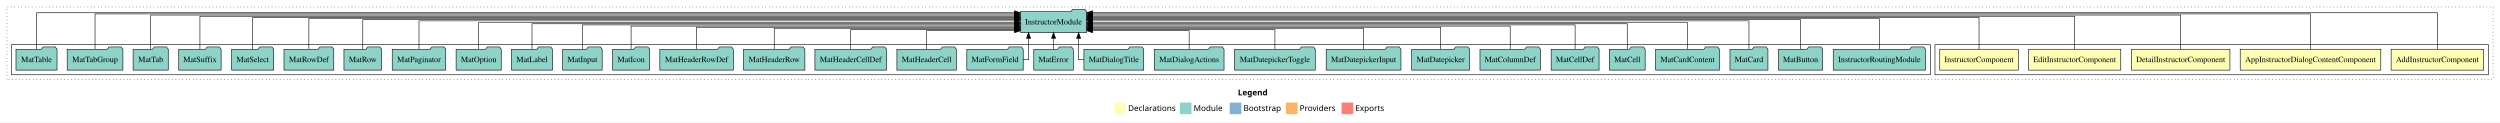
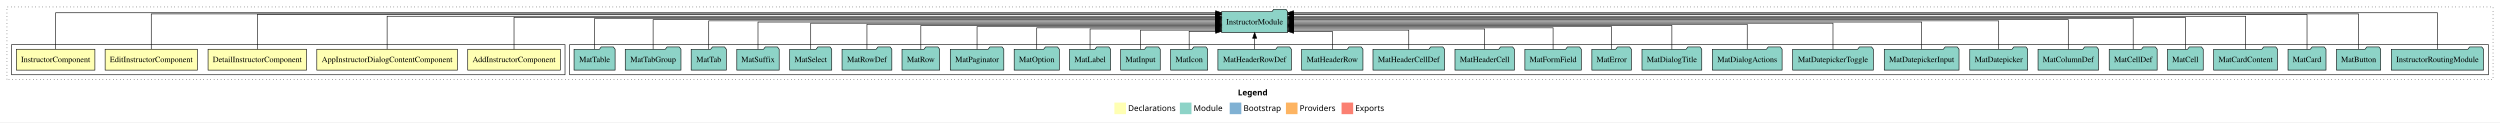
<svg xmlns="http://www.w3.org/2000/svg" width="4314pt" height="211pt" viewBox="0.00 0.00 4314.00 211.00">
  <g id="graph0" class="graph" transform="scale(1 1) rotate(0) translate(4 207)">
    <polygon fill="white" stroke="transparent" points="-4,4 -4,-207 4310,-207 4310,4 -4,4" />
    <text text-anchor="start" x="2132.01" y="-42.4" font-family="Times-12" font-weight="bold" font-size="14.00">Legend</text>
    <polygon fill="#ffffb3" stroke="transparent" points="1919,-10 1919,-30 1939,-30 1939,-10 1919,-10" />
    <text text-anchor="start" x="1942.63" y="-15.4" font-family="Times-12" font-size="14.00">  Declarations</text>
    <polygon fill="#8dd3c7" stroke="transparent" points="2032,-10 2032,-30 2052,-30 2052,-10 2032,-10" />
    <text text-anchor="start" x="2055.73" y="-15.4" font-family="Times-12" font-size="14.00">  Module</text>
    <polygon fill="#80b1d3" stroke="transparent" points="2118,-10 2118,-30 2138,-30 2138,-10 2118,-10" />
    <text text-anchor="start" x="2141.78" y="-15.4" font-family="Times-12" font-size="14.00">  Bootstrap</text>
    <polygon fill="#fdb462" stroke="transparent" points="2215,-10 2215,-30 2235,-30 2235,-10 2215,-10" />
    <text text-anchor="start" x="2238.67" y="-15.4" font-family="Times-12" font-size="14.00">  Providers</text>
    <polygon fill="#fb8072" stroke="transparent" points="2311,-10 2311,-30 2331,-30 2331,-10 2311,-10" />
    <text text-anchor="start" x="2334.73" y="-15.4" font-family="Times-12" font-size="14.00">  Exports</text>
    <g id="clust1" class="cluster">
      <polygon fill="none" stroke="black" stroke-dasharray="1,5" points="8,-70 8,-195 4298,-195 4298,-70 8,-70" />
    </g>
+     <g id="clust8" class="cluster">
+       <polygon fill="none" stroke="black" points="979,-78 979,-130 4290,-130 4290,-78 979,-78" />
+     </g>
    <g id="clust2" class="cluster">
-       <polygon fill="none" stroke="black" points="3335,-78 3335,-130 4290,-130 4290,-78 3335,-78" />
-     </g>
-     <g id="clust8" class="cluster">
-       <polygon fill="none" stroke="black" points="16,-78 16,-130 3327,-130 3327,-78 16,-78" />
+       <polygon fill="none" stroke="black" points="16,-78 16,-130 971,-130 971,-78 16,-78" />
    </g>
    <g id="node1" class="node">
-       <polygon fill="#ffffb3" stroke="black" points="4281.86,-122 4122.14,-122 4122.14,-86 4281.86,-86 4281.86,-122" />
-       <text text-anchor="middle" x="4202" y="-99.8" font-family="Times,serif" font-size="14.00">AddInstructorComponent</text>
+       <polygon fill="#ffffb3" stroke="black" points="962.86,-122 803.14,-122 803.14,-86 962.86,-86 962.86,-122" />
+       <text text-anchor="middle" x="883" y="-99.8" font-family="Times,serif" font-size="14.00">AddInstructorComponent</text>
    </g>
    <g id="node6" class="node">
-       <polygon fill="#8dd3c7" stroke="black" points="1870.97,-187 1867.97,-191 1846.97,-191 1843.97,-187 1757.03,-187 1757.03,-151 1870.97,-151 1870.97,-187" />
-       <text text-anchor="middle" x="1814" y="-164.8" font-family="Times,serif" font-size="14.00">InstructorModule</text>
+       <polygon fill="#8dd3c7" stroke="black" points="2217.97,-187 2214.97,-191 2193.97,-191 2190.97,-187 2104.03,-187 2104.03,-151 2217.97,-151 2217.97,-187" />
+       <text text-anchor="middle" x="2161" y="-164.8" font-family="Times,serif" font-size="14.00">InstructorModule</text>
    </g>
    <g id="edge1" class="edge">
-       <path fill="none" stroke="black" d="M4202,-122.38C4202,-146.28 4202,-185 4202,-185 4202,-185 1881.26,-185 1881.26,-185" />
-       <polygon fill="black" stroke="black" points="1881.26,-181.5 1871.26,-185 1881.26,-188.5 1881.26,-181.5" />
+       <path fill="none" stroke="black" d="M883,-122.04C883,-143.66 883,-177 883,-177 883,-177 2094.02,-177 2094.02,-177" />
+       <polygon fill="black" stroke="black" points="2094.02,-180.5 2104.02,-177 2094.02,-173.5 2094.02,-180.5" />
    </g>
    <g id="node2" class="node">
-       <polygon fill="#ffffb3" stroke="black" points="4104.3,-122 3861.7,-122 3861.7,-86 4104.3,-86 4104.3,-122" />
-       <text text-anchor="middle" x="3983" y="-99.8" font-family="Times,serif" font-size="14.00">AppInstructorDialogContentComponent</text>
+       <polygon fill="#ffffb3" stroke="black" points="785.3,-122 542.7,-122 542.7,-86 785.3,-86 785.3,-122" />
+       <text text-anchor="middle" x="664" y="-99.8" font-family="Times,serif" font-size="14.00">AppInstructorDialogContentComponent</text>
    </g>
    <g id="edge2" class="edge">
-       <path fill="none" stroke="black" d="M3983,-122.32C3983,-145.66 3983,-183 3983,-183 3983,-183 1881.18,-183 1881.18,-183" />
-       <polygon fill="black" stroke="black" points="1881.18,-179.5 1871.18,-183 1881.18,-186.5 1881.18,-179.5" />
+       <path fill="none" stroke="black" d="M664,-122.16C664,-144.35 664,-179 664,-179 664,-179 2093.69,-179 2093.69,-179" />
+       <polygon fill="black" stroke="black" points="2093.69,-182.5 2103.69,-179 2093.69,-175.5 2093.69,-182.5" />
    </g>
    <g id="node3" class="node">
-       <polygon fill="#ffffb3" stroke="black" points="3843.96,-122 3674.04,-122 3674.04,-86 3843.96,-86 3843.96,-122" />
-       <text text-anchor="middle" x="3759" y="-99.8" font-family="Times,serif" font-size="14.00">DetailInstructorComponent</text>
+       <polygon fill="#ffffb3" stroke="black" points="524.96,-122 355.04,-122 355.04,-86 524.96,-86 524.96,-122" />
+       <text text-anchor="middle" x="440" y="-99.8" font-family="Times,serif" font-size="14.00">DetailInstructorComponent</text>
    </g>
    <g id="edge3" class="edge">
-       <path fill="none" stroke="black" d="M3759,-122.25C3759,-145.02 3759,-181 3759,-181 3759,-181 1881.16,-181 1881.16,-181" />
-       <polygon fill="black" stroke="black" points="1881.16,-177.5 1871.16,-181 1881.16,-184.5 1881.16,-177.5" />
+       <path fill="none" stroke="black" d="M440,-122.09C440,-145.13 440,-182 440,-182 440,-182 2093.74,-182 2093.74,-182" />
+       <polygon fill="black" stroke="black" points="2093.74,-185.5 2103.74,-182 2093.74,-178.5 2093.74,-185.5" />
    </g>
    <g id="node4" class="node">
-       <polygon fill="#ffffb3" stroke="black" points="3655.59,-122 3496.41,-122 3496.41,-86 3655.59,-86 3655.59,-122" />
-       <text text-anchor="middle" x="3576" y="-99.8" font-family="Times,serif" font-size="14.00">EditInstructorComponent</text>
+       <polygon fill="#ffffb3" stroke="black" points="336.59,-122 177.41,-122 177.41,-86 336.59,-86 336.59,-122" />
+       <text text-anchor="middle" x="257" y="-99.8" font-family="Times,serif" font-size="14.00">EditInstructorComponent</text>
    </g>
    <g id="edge4" class="edge">
-       <path fill="none" stroke="black" d="M3576,-122.16C3576,-144.35 3576,-179 3576,-179 3576,-179 1881.13,-179 1881.13,-179" />
-       <polygon fill="black" stroke="black" points="1881.13,-175.5 1871.13,-179 1881.13,-182.5 1881.13,-175.5" />
+       <path fill="none" stroke="black" d="M257,-122.32C257,-145.66 257,-183 257,-183 257,-183 2094.02,-183 2094.02,-183" />
+       <polygon fill="black" stroke="black" points="2094.02,-186.5 2104.02,-183 2094.02,-179.5 2094.02,-186.5" />
    </g>
    <g id="node5" class="node">
-       <polygon fill="#ffffb3" stroke="black" points="3478.75,-122 3343.25,-122 3343.25,-86 3478.75,-86 3478.75,-122" />
-       <text text-anchor="middle" x="3411" y="-99.8" font-family="Times,serif" font-size="14.00">InstructorComponent</text>
+       <polygon fill="#ffffb3" stroke="black" points="159.75,-122 24.25,-122 24.25,-86 159.75,-86 159.75,-122" />
+       <text text-anchor="middle" x="92" y="-99.8" font-family="Times,serif" font-size="14.00">InstructorComponent</text>
    </g>
    <g id="edge5" class="edge">
-       <path fill="none" stroke="black" d="M3411,-122.04C3411,-143.66 3411,-177 3411,-177 3411,-177 1881.31,-177 1881.31,-177" />
-       <polygon fill="black" stroke="black" points="1881.31,-173.5 1871.31,-177 1881.31,-180.5 1881.31,-173.5" />
+       <path fill="none" stroke="black" d="M92,-122.38C92,-146.28 92,-185 92,-185 92,-185 2093.78,-185 2093.78,-185" />
+       <polygon fill="black" stroke="black" points="2093.78,-188.5 2103.78,-185 2093.78,-181.5 2093.78,-188.5" />
    </g>
    <g id="node7" class="node">
-       <polygon fill="#8dd3c7" stroke="black" points="3318.59,-122 3315.59,-126 3294.59,-126 3291.59,-122 3159.41,-122 3159.41,-86 3318.59,-86 3318.59,-122" />
-       <text text-anchor="middle" x="3239" y="-99.8" font-family="Times,serif" font-size="14.00">InstructorRoutingModule</text>
+       <polygon fill="#8dd3c7" stroke="black" points="4281.59,-122 4278.59,-126 4257.59,-126 4254.59,-122 4122.41,-122 4122.41,-86 4281.59,-86 4281.59,-122" />
+       <text text-anchor="middle" x="4202" y="-99.8" font-family="Times,serif" font-size="14.00">InstructorRoutingModule</text>
    </g>
    <g id="edge6" class="edge">
-       <path fill="none" stroke="black" d="M3239,-122.28C3239,-143.32 3239,-175 3239,-175 3239,-175 1881.18,-175 1881.18,-175" />
-       <polygon fill="black" stroke="black" points="1881.18,-171.5 1871.18,-175 1881.18,-178.5 1881.18,-171.5" />
+       <path fill="none" stroke="black" d="M4202,-122.38C4202,-146.28 4202,-185 4202,-185 4202,-185 2227.99,-185 2227.99,-185" />
+       <polygon fill="black" stroke="black" points="2227.99,-181.5 2217.99,-185 2227.99,-188.5 2227.99,-181.5" />
    </g>
    <g id="node8" class="node">
-       <polygon fill="#8dd3c7" stroke="black" points="3141.17,-122 3138.17,-126 3117.17,-126 3114.17,-122 3064.83,-122 3064.83,-86 3141.17,-86 3141.17,-122" />
-       <text text-anchor="middle" x="3103" y="-99.8" font-family="Times,serif" font-size="14.00">MatButton</text>
+       <polygon fill="#8dd3c7" stroke="black" points="4104.17,-122 4101.17,-126 4080.17,-126 4077.17,-122 4027.83,-122 4027.83,-86 4104.17,-86 4104.17,-122" />
+       <text text-anchor="middle" x="4066" y="-99.8" font-family="Times,serif" font-size="14.00">MatButton</text>
    </g>
    <g id="edge7" class="edge">
-       <path fill="none" stroke="black" d="M3103,-122.13C3103,-142.57 3103,-173 3103,-173 3103,-173 1881.05,-173 1881.05,-173" />
-       <polygon fill="black" stroke="black" points="1881.05,-169.5 1871.05,-173 1881.05,-176.5 1881.05,-169.5" />
+       <path fill="none" stroke="black" d="M4066,-122.32C4066,-145.66 4066,-183 4066,-183 4066,-183 2228.01,-183 2228.01,-183" />
+       <polygon fill="black" stroke="black" points="2228.01,-179.5 2218.01,-183 2228.01,-186.5 2228.01,-179.5" />
    </g>
    <g id="node9" class="node">
-       <polygon fill="#8dd3c7" stroke="black" points="3046.76,-122 3043.76,-126 3022.76,-126 3019.76,-122 2981.24,-122 2981.24,-86 3046.76,-86 3046.76,-122" />
-       <text text-anchor="middle" x="3014" y="-99.8" font-family="Times,serif" font-size="14.00">MatCard</text>
+       <polygon fill="#8dd3c7" stroke="black" points="4009.76,-122 4006.76,-126 3985.76,-126 3982.76,-122 3944.24,-122 3944.24,-86 4009.76,-86 4009.76,-122" />
+       <text text-anchor="middle" x="3977" y="-99.8" font-family="Times,serif" font-size="14.00">MatCard</text>
    </g>
    <g id="edge8" class="edge">
-       <path fill="none" stroke="black" d="M3014,-122.31C3014,-142.15 3014,-171 3014,-171 3014,-171 1881.07,-171 1881.07,-171" />
-       <polygon fill="black" stroke="black" points="1881.07,-167.5 1871.07,-171 1881.07,-174.5 1881.07,-167.5" />
+       <path fill="none" stroke="black" d="M3977,-122.09C3977,-145.13 3977,-182 3977,-182 3977,-182 2228.1,-182 2228.1,-182" />
+       <polygon fill="black" stroke="black" points="2228.1,-178.5 2218.1,-182 2228.1,-185.5 2228.1,-178.5" />
    </g>
    <g id="node10" class="node">
-       <polygon fill="#8dd3c7" stroke="black" points="2963.09,-122 2960.09,-126 2939.09,-126 2936.09,-122 2852.91,-122 2852.91,-86 2963.09,-86 2963.09,-122" />
-       <text text-anchor="middle" x="2908" y="-99.8" font-family="Times,serif" font-size="14.00">MatCardContent</text>
+       <polygon fill="#8dd3c7" stroke="black" points="3926.09,-122 3923.09,-126 3902.09,-126 3899.09,-122 3815.91,-122 3815.91,-86 3926.09,-86 3926.09,-122" />
+       <text text-anchor="middle" x="3871" y="-99.8" font-family="Times,serif" font-size="14.00">MatCardContent</text>
    </g>
    <g id="edge9" class="edge">
-       <path fill="none" stroke="black" d="M2908,-122.17C2908,-141.09 2908,-168 2908,-168 2908,-168 1881.28,-168 1881.28,-168" />
-       <polygon fill="black" stroke="black" points="1881.28,-164.5 1871.28,-168 1881.28,-171.5 1881.28,-164.5" />
+       <path fill="none" stroke="black" d="M3871,-122.16C3871,-144.35 3871,-179 3871,-179 3871,-179 2228.38,-179 2228.38,-179" />
+       <polygon fill="black" stroke="black" points="2228.38,-175.5 2218.38,-179 2228.38,-182.5 2228.38,-175.5" />
    </g>
    <g id="node11" class="node">
-       <polygon fill="#8dd3c7" stroke="black" points="2834.88,-122 2831.88,-126 2810.88,-126 2807.88,-122 2773.12,-122 2773.12,-86 2834.88,-86 2834.88,-122" />
-       <text text-anchor="middle" x="2804" y="-99.8" font-family="Times,serif" font-size="14.00">MatCell</text>
+       <polygon fill="#8dd3c7" stroke="black" points="3797.88,-122 3794.88,-126 3773.88,-126 3770.88,-122 3736.12,-122 3736.12,-86 3797.88,-86 3797.88,-122" />
+       <text text-anchor="middle" x="3767" y="-99.8" font-family="Times,serif" font-size="14.00">MatCell</text>
    </g>
    <g id="edge10" class="edge">
-       <path fill="none" stroke="black" d="M2804,-122.27C2804,-140.56 2804,-166 2804,-166 2804,-166 1881.14,-166 1881.14,-166" />
-       <polygon fill="black" stroke="black" points="1881.14,-162.5 1871.14,-166 1881.14,-169.5 1881.14,-162.5" />
+       <path fill="none" stroke="black" d="M3767,-122.04C3767,-143.66 3767,-177 3767,-177 3767,-177 2228.16,-177 2228.16,-177" />
+       <polygon fill="black" stroke="black" points="2228.16,-173.5 2218.16,-177 2228.16,-180.5 2228.16,-173.5" />
    </g>
    <g id="node12" class="node">
-       <polygon fill="#8dd3c7" stroke="black" points="2755.36,-122 2752.36,-126 2731.36,-126 2728.36,-122 2672.64,-122 2672.64,-86 2755.36,-86 2755.36,-122" />
-       <text text-anchor="middle" x="2714" y="-99.8" font-family="Times,serif" font-size="14.00">MatCellDef</text>
+       <polygon fill="#8dd3c7" stroke="black" points="3718.36,-122 3715.36,-126 3694.36,-126 3691.36,-122 3635.64,-122 3635.64,-86 3718.36,-86 3718.36,-122" />
+       <text text-anchor="middle" x="3677" y="-99.8" font-family="Times,serif" font-size="14.00">MatCellDef</text>
    </g>
    <g id="edge11" class="edge">
-       <path fill="none" stroke="black" d="M2714,-122C2714,-139.68 2714,-164 2714,-164 2714,-164 1880.98,-164 1880.98,-164" />
-       <polygon fill="black" stroke="black" points="1880.98,-160.5 1870.98,-164 1880.98,-167.5 1880.98,-160.5" />
+       <path fill="none" stroke="black" d="M3677,-122.28C3677,-143.32 3677,-175 3677,-175 3677,-175 2228.12,-175 2228.12,-175" />
+       <polygon fill="black" stroke="black" points="2228.12,-171.5 2218.12,-175 2228.12,-178.5 2228.12,-171.5" />
    </g>
    <g id="node13" class="node">
-       <polygon fill="#8dd3c7" stroke="black" points="2654.15,-122 2651.15,-126 2630.15,-126 2627.15,-122 2549.85,-122 2549.85,-86 2654.15,-86 2654.15,-122" />
-       <text text-anchor="middle" x="2602" y="-99.8" font-family="Times,serif" font-size="14.00">MatColumnDef</text>
+       <polygon fill="#8dd3c7" stroke="black" points="3617.15,-122 3614.15,-126 3593.15,-126 3590.15,-122 3512.85,-122 3512.85,-86 3617.15,-86 3617.15,-122" />
+       <text text-anchor="middle" x="3565" y="-99.8" font-family="Times,serif" font-size="14.00">MatColumnDef</text>
    </g>
    <g id="edge12" class="edge">
-       <path fill="none" stroke="black" d="M2602,-122.03C2602,-139.06 2602,-162 2602,-162 2602,-162 1880.99,-162 1880.99,-162" />
-       <polygon fill="black" stroke="black" points="1880.99,-158.5 1870.99,-162 1880.99,-165.5 1880.99,-158.5" />
+       <path fill="none" stroke="black" d="M3565,-122.13C3565,-142.57 3565,-173 3565,-173 3565,-173 2228.22,-173 2228.22,-173" />
+       <polygon fill="black" stroke="black" points="2228.22,-169.5 2218.22,-173 2228.22,-176.5 2228.22,-169.5" />
    </g>
    <g id="node14" class="node">
-       <polygon fill="#8dd3c7" stroke="black" points="2531.96,-122 2528.96,-126 2507.96,-126 2504.96,-122 2432.04,-122 2432.04,-86 2531.96,-86 2531.96,-122" />
-       <text text-anchor="middle" x="2482" y="-99.8" font-family="Times,serif" font-size="14.00">MatDatepicker</text>
+       <polygon fill="#8dd3c7" stroke="black" points="3494.96,-122 3491.96,-126 3470.96,-126 3467.96,-122 3395.04,-122 3395.04,-86 3494.96,-86 3494.96,-122" />
+       <text text-anchor="middle" x="3445" y="-99.8" font-family="Times,serif" font-size="14.00">MatDatepicker</text>
    </g>
    <g id="edge13" class="edge">
-       <path fill="none" stroke="black" d="M2482,-122.03C2482,-138.4 2482,-160 2482,-160 2482,-160 1881.24,-160 1881.24,-160" />
-       <polygon fill="black" stroke="black" points="1881.24,-156.5 1871.24,-160 1881.24,-163.5 1881.24,-156.5" />
+       <path fill="none" stroke="black" d="M3445,-122.31C3445,-142.15 3445,-171 3445,-171 3445,-171 2228.25,-171 2228.25,-171" />
+       <polygon fill="black" stroke="black" points="2228.25,-167.5 2218.25,-171 2228.25,-174.5 2228.25,-167.5" />
    </g>
    <g id="node15" class="node">
-       <polygon fill="#8dd3c7" stroke="black" points="2413.51,-122 2410.51,-126 2389.51,-126 2386.51,-122 2284.49,-122 2284.49,-86 2413.51,-86 2413.51,-122" />
-       <text text-anchor="middle" x="2349" y="-99.8" font-family="Times,serif" font-size="14.00">MatDatepickerInput</text>
+       <polygon fill="#8dd3c7" stroke="black" points="3376.51,-122 3373.51,-126 3352.51,-126 3349.51,-122 3247.49,-122 3247.49,-86 3376.51,-86 3376.51,-122" />
+       <text text-anchor="middle" x="3312" y="-99.8" font-family="Times,serif" font-size="14.00">MatDatepickerInput</text>
    </g>
    <g id="edge14" class="edge">
-       <path fill="none" stroke="black" d="M2349,-122.28C2349,-137.95 2349,-158 2349,-158 2349,-158 1881,-158 1881,-158" />
-       <polygon fill="black" stroke="black" points="1881,-154.5 1871,-158 1881,-161.5 1881,-154.5" />
+       <path fill="none" stroke="black" d="M3312,-122.11C3312,-141.34 3312,-169 3312,-169 3312,-169 2228.08,-169 2228.08,-169" />
+       <polygon fill="black" stroke="black" points="2228.08,-165.5 2218.08,-169 2228.08,-172.5 2228.08,-165.5" />
    </g>
    <g id="node16" class="node">
-       <polygon fill="#8dd3c7" stroke="black" points="2265.61,-122 2262.61,-126 2241.61,-126 2238.61,-122 2126.39,-122 2126.39,-86 2265.61,-86 2265.61,-122" />
-       <text text-anchor="middle" x="2196" y="-99.8" font-family="Times,serif" font-size="14.00">MatDatepickerToggle</text>
+       <polygon fill="#8dd3c7" stroke="black" points="3228.61,-122 3225.61,-126 3204.61,-126 3201.61,-122 3089.39,-122 3089.39,-86 3228.61,-86 3228.61,-122" />
+       <text text-anchor="middle" x="3159" y="-99.8" font-family="Times,serif" font-size="14.00">MatDatepickerToggle</text>
    </g>
    <g id="edge15" class="edge">
-       <path fill="none" stroke="black" d="M2196,-122.19C2196,-137.18 2196,-156 2196,-156 2196,-156 1881.19,-156 1881.19,-156" />
-       <polygon fill="black" stroke="black" points="1881.19,-152.5 1871.19,-156 1881.19,-159.5 1881.19,-152.5" />
+       <path fill="none" stroke="black" d="M3159,-122.22C3159,-140.83 3159,-167 3159,-167 3159,-167 2228.24,-167 2228.24,-167" />
+       <polygon fill="black" stroke="black" points="2228.24,-163.5 2218.24,-167 2228.24,-170.5 2228.24,-163.5" />
    </g>
    <g id="node17" class="node">
-       <polygon fill="#8dd3c7" stroke="black" points="2108.2,-122 2105.2,-126 2084.2,-126 2081.2,-122 1987.8,-122 1987.8,-86 2108.2,-86 2108.2,-122" />
-       <text text-anchor="middle" x="2048" y="-99.8" font-family="Times,serif" font-size="14.00">MatDialogActions</text>
+       <polygon fill="#8dd3c7" stroke="black" points="3071.2,-122 3068.2,-126 3047.2,-126 3044.2,-122 2950.8,-122 2950.8,-86 3071.2,-86 3071.2,-122" />
+       <text text-anchor="middle" x="3011" y="-99.8" font-family="Times,serif" font-size="14.00">MatDialogActions</text>
    </g>
    <g id="edge16" class="edge">
-       <path fill="none" stroke="black" d="M2048,-122.05C2048,-136.37 2048,-154 2048,-154 2048,-154 1881.24,-154 1881.24,-154" />
-       <polygon fill="black" stroke="black" points="1881.24,-150.5 1871.24,-154 1881.24,-157.5 1881.24,-150.5" />
+       <path fill="none" stroke="black" d="M3011,-122.3C3011,-140.27 3011,-165 3011,-165 3011,-165 2228.09,-165 2228.09,-165" />
+       <polygon fill="black" stroke="black" points="2228.09,-161.5 2218.09,-165 2228.09,-168.5 2228.09,-161.5" />
    </g>
    <g id="node18" class="node">
-       <polygon fill="#8dd3c7" stroke="black" points="1969.59,-122 1966.59,-126 1945.59,-126 1942.59,-122 1866.41,-122 1866.41,-86 1969.59,-86 1969.59,-122" />
-       <text text-anchor="middle" x="1918" y="-99.8" font-family="Times,serif" font-size="14.00">MatDialogTitle</text>
+       <polygon fill="#8dd3c7" stroke="black" points="2932.59,-122 2929.59,-126 2908.59,-126 2905.59,-122 2829.41,-122 2829.41,-86 2932.59,-86 2932.59,-122" />
+       <text text-anchor="middle" x="2881" y="-99.8" font-family="Times,serif" font-size="14.00">MatDialogTitle</text>
    </g>
    <g id="edge17" class="edge">
-       <path fill="none" stroke="black" d="M1866.21,-104C1860.81,-104 1857.25,-104 1857.25,-104 1857.25,-104 1857.25,-140.89 1857.25,-140.89" />
-       <polygon fill="black" stroke="black" points="1853.75,-140.89 1857.25,-150.89 1860.75,-140.89 1853.75,-140.89" />
+       <path fill="none" stroke="black" d="M2881,-122.02C2881,-139.37 2881,-163 2881,-163 2881,-163 2228.1,-163 2228.1,-163" />
+       <polygon fill="black" stroke="black" points="2228.1,-159.5 2218.1,-163 2228.1,-166.5 2228.1,-159.5" />
    </g>
    <g id="node19" class="node">
-       <polygon fill="#8dd3c7" stroke="black" points="1848.08,-122 1845.08,-126 1824.08,-126 1821.08,-122 1779.92,-122 1779.92,-86 1848.08,-86 1848.08,-122" />
-       <text text-anchor="middle" x="1814" y="-99.8" font-family="Times,serif" font-size="14.00">MatError</text>
+       <polygon fill="#8dd3c7" stroke="black" points="2811.08,-122 2808.08,-126 2787.08,-126 2784.08,-122 2742.92,-122 2742.92,-86 2811.08,-86 2811.08,-122" />
+       <text text-anchor="middle" x="2777" y="-99.8" font-family="Times,serif" font-size="14.00">MatError</text>
    </g>
    <g id="edge18" class="edge">
-       <path fill="none" stroke="black" d="M1814,-122.11C1814,-122.11 1814,-140.99 1814,-140.99" />
-       <polygon fill="black" stroke="black" points="1810.5,-140.99 1814,-150.99 1817.5,-140.99 1810.5,-140.99" />
+       <path fill="none" stroke="black" d="M2777,-122.04C2777,-138.73 2777,-161 2777,-161 2777,-161 2228.12,-161 2228.12,-161" />
+       <polygon fill="black" stroke="black" points="2228.12,-157.5 2218.12,-161 2228.12,-164.5 2228.12,-157.5" />
    </g>
    <g id="node20" class="node">
-       <polygon fill="#8dd3c7" stroke="black" points="1761.66,-122 1758.66,-126 1737.66,-126 1734.66,-122 1664.34,-122 1664.34,-86 1761.66,-86 1761.66,-122" />
-       <text text-anchor="middle" x="1713" y="-99.8" font-family="Times,serif" font-size="14.00">MatFormField</text>
+       <polygon fill="#8dd3c7" stroke="black" points="2724.66,-122 2721.66,-126 2700.66,-126 2697.66,-122 2627.34,-122 2627.34,-86 2724.66,-86 2724.66,-122" />
+       <text text-anchor="middle" x="2676" y="-99.8" font-family="Times,serif" font-size="14.00">MatFormField</text>
    </g>
    <g id="edge19" class="edge">
-       <path fill="none" stroke="black" d="M1761.85,-104C1767.28,-104 1770.89,-104 1770.89,-104 1770.89,-104 1770.89,-140.89 1770.89,-140.89" />
-       <polygon fill="black" stroke="black" points="1767.39,-140.89 1770.89,-150.89 1774.39,-140.89 1767.39,-140.89" />
+       <path fill="none" stroke="black" d="M2676,-122.01C2676,-138.05 2676,-159 2676,-159 2676,-159 2228.08,-159 2228.08,-159" />
+       <polygon fill="black" stroke="black" points="2228.08,-155.5 2218.08,-159 2228.08,-162.5 2228.08,-155.5" />
    </g>
    <g id="node21" class="node">
-       <polygon fill="#8dd3c7" stroke="black" points="1646.29,-122 1643.29,-126 1622.29,-126 1619.29,-122 1543.71,-122 1543.71,-86 1646.29,-86 1646.29,-122" />
-       <text text-anchor="middle" x="1595" y="-99.8" font-family="Times,serif" font-size="14.00">MatHeaderCell</text>
+       <polygon fill="#8dd3c7" stroke="black" points="2609.29,-122 2606.29,-126 2585.29,-126 2582.29,-122 2506.71,-122 2506.71,-86 2609.29,-86 2609.29,-122" />
+       <text text-anchor="middle" x="2558" y="-99.8" font-family="Times,serif" font-size="14.00">MatHeaderCell</text>
    </g>
    <g id="edge20" class="edge">
-       <path fill="none" stroke="black" d="M1595,-122.05C1595,-136.37 1595,-154 1595,-154 1595,-154 1746.75,-154 1746.75,-154" />
-       <polygon fill="black" stroke="black" points="1746.75,-157.5 1756.75,-154 1746.75,-150.5 1746.75,-157.5" />
+       <path fill="none" stroke="black" d="M2558,-122.24C2558,-137.57 2558,-157 2558,-157 2558,-157 2228.3,-157 2228.3,-157" />
+       <polygon fill="black" stroke="black" points="2228.3,-153.5 2218.3,-157 2228.3,-160.5 2228.3,-153.5" />
    </g>
    <g id="node22" class="node">
-       <polygon fill="#8dd3c7" stroke="black" points="1525.78,-122 1522.78,-126 1501.78,-126 1498.78,-122 1402.22,-122 1402.22,-86 1525.78,-86 1525.78,-122" />
-       <text text-anchor="middle" x="1464" y="-99.8" font-family="Times,serif" font-size="14.00">MatHeaderCellDef</text>
+       <polygon fill="#8dd3c7" stroke="black" points="2488.78,-122 2485.78,-126 2464.78,-126 2461.78,-122 2365.22,-122 2365.22,-86 2488.78,-86 2488.78,-122" />
+       <text text-anchor="middle" x="2427" y="-99.8" font-family="Times,serif" font-size="14.00">MatHeaderCellDef</text>
    </g>
    <g id="edge21" class="edge">
-       <path fill="none" stroke="black" d="M1464,-122.19C1464,-137.18 1464,-156 1464,-156 1464,-156 1746.99,-156 1746.99,-156" />
-       <polygon fill="black" stroke="black" points="1746.99,-159.5 1756.99,-156 1746.99,-152.5 1746.99,-159.5" />
+       <path fill="none" stroke="black" d="M2427,-122.12C2427,-136.78 2427,-155 2427,-155 2427,-155 2228.06,-155 2228.06,-155" />
+       <polygon fill="black" stroke="black" points="2228.06,-151.5 2218.06,-155 2228.06,-158.5 2228.06,-151.5" />
    </g>
    <g id="node23" class="node">
-       <polygon fill="#8dd3c7" stroke="black" points="1384.9,-122 1381.9,-126 1360.9,-126 1357.9,-122 1279.1,-122 1279.1,-86 1384.9,-86 1384.9,-122" />
-       <text text-anchor="middle" x="1332" y="-99.8" font-family="Times,serif" font-size="14.00">MatHeaderRow</text>
+       <polygon fill="#8dd3c7" stroke="black" points="2347.9,-122 2344.9,-126 2323.9,-126 2320.9,-122 2242.1,-122 2242.1,-86 2347.9,-86 2347.9,-122" />
+       <text text-anchor="middle" x="2295" y="-99.8" font-family="Times,serif" font-size="14.00">MatHeaderRow</text>
    </g>
    <g id="edge22" class="edge">
-       <path fill="none" stroke="black" d="M1332,-122.28C1332,-137.95 1332,-158 1332,-158 1332,-158 1746.82,-158 1746.82,-158" />
-       <polygon fill="black" stroke="black" points="1746.82,-161.5 1756.82,-158 1746.82,-154.5 1746.82,-161.5" />
+       <path fill="none" stroke="black" d="M2295,-122.25C2295,-136.18 2295,-153 2295,-153 2295,-153 2228.22,-153 2228.22,-153" />
+       <polygon fill="black" stroke="black" points="2228.22,-149.5 2218.22,-153 2228.22,-156.5 2228.22,-149.5" />
    </g>
    <g id="node24" class="node">
-       <polygon fill="#8dd3c7" stroke="black" points="1261.39,-122 1258.39,-126 1237.39,-126 1234.39,-122 1134.61,-122 1134.61,-86 1261.39,-86 1261.39,-122" />
-       <text text-anchor="middle" x="1198" y="-99.8" font-family="Times,serif" font-size="14.00">MatHeaderRowDef</text>
+       <polygon fill="#8dd3c7" stroke="black" points="2224.39,-122 2221.39,-126 2200.39,-126 2197.39,-122 2097.61,-122 2097.61,-86 2224.39,-86 2224.39,-122" />
+       <text text-anchor="middle" x="2161" y="-99.8" font-family="Times,serif" font-size="14.00">MatHeaderRowDef</text>
    </g>
    <g id="edge23" class="edge">
-       <path fill="none" stroke="black" d="M1198,-122.03C1198,-138.4 1198,-160 1198,-160 1198,-160 1746.88,-160 1746.88,-160" />
-       <polygon fill="black" stroke="black" points="1746.88,-163.5 1756.88,-160 1746.88,-156.5 1746.88,-163.5" />
+       <path fill="none" stroke="black" d="M2161,-122.11C2161,-122.11 2161,-140.99 2161,-140.99" />
+       <polygon fill="black" stroke="black" points="2157.5,-140.99 2161,-150.99 2164.5,-140.99 2157.5,-140.99" />
    </g>
    <g id="node25" class="node">
-       <polygon fill="#8dd3c7" stroke="black" points="1116.93,-122 1113.93,-126 1092.93,-126 1089.93,-122 1053.07,-122 1053.07,-86 1116.93,-86 1116.93,-122" />
-       <text text-anchor="middle" x="1085" y="-99.8" font-family="Times,serif" font-size="14.00">MatIcon</text>
+       <polygon fill="#8dd3c7" stroke="black" points="2079.93,-122 2076.93,-126 2055.93,-126 2052.93,-122 2016.07,-122 2016.07,-86 2079.93,-86 2079.93,-122" />
+       <text text-anchor="middle" x="2048" y="-99.8" font-family="Times,serif" font-size="14.00">MatIcon</text>
    </g>
    <g id="edge24" class="edge">
-       <path fill="none" stroke="black" d="M1085,-122.03C1085,-139.06 1085,-162 1085,-162 1085,-162 1746.8,-162 1746.8,-162" />
-       <polygon fill="black" stroke="black" points="1746.8,-165.5 1756.8,-162 1746.8,-158.5 1746.8,-165.5" />
+       <path fill="none" stroke="black" d="M2048,-122.25C2048,-136.18 2048,-153 2048,-153 2048,-153 2093.84,-153 2093.84,-153" />
+       <polygon fill="black" stroke="black" points="2093.84,-156.5 2103.84,-153 2093.84,-149.5 2093.84,-156.5" />
    </g>
    <g id="node26" class="node">
-       <polygon fill="#8dd3c7" stroke="black" points="1035.1,-122 1032.1,-126 1011.1,-126 1008.1,-122 966.9,-122 966.9,-86 1035.1,-86 1035.1,-122" />
-       <text text-anchor="middle" x="1001" y="-99.8" font-family="Times,serif" font-size="14.00">MatInput</text>
+       <polygon fill="#8dd3c7" stroke="black" points="1998.1,-122 1995.1,-126 1974.1,-126 1971.1,-122 1929.9,-122 1929.9,-86 1998.1,-86 1998.1,-122" />
+       <text text-anchor="middle" x="1964" y="-99.8" font-family="Times,serif" font-size="14.00">MatInput</text>
    </g>
    <g id="edge25" class="edge">
-       <path fill="none" stroke="black" d="M1001,-122C1001,-139.68 1001,-164 1001,-164 1001,-164 1746.83,-164 1746.83,-164" />
-       <polygon fill="black" stroke="black" points="1746.83,-167.5 1756.83,-164 1746.83,-160.5 1746.83,-167.5" />
+       <path fill="none" stroke="black" d="M1964,-122.12C1964,-136.78 1964,-155 1964,-155 1964,-155 2094.02,-155 2094.02,-155" />
+       <polygon fill="black" stroke="black" points="2094.02,-158.5 2104.02,-155 2094.02,-151.5 2094.02,-158.5" />
    </g>
    <g id="node27" class="node">
-       <polygon fill="#8dd3c7" stroke="black" points="949.42,-122 946.42,-126 925.42,-126 922.42,-122 878.58,-122 878.58,-86 949.42,-86 949.42,-122" />
-       <text text-anchor="middle" x="914" y="-99.8" font-family="Times,serif" font-size="14.00">MatLabel</text>
+       <polygon fill="#8dd3c7" stroke="black" points="1912.42,-122 1909.42,-126 1888.42,-126 1885.42,-122 1841.58,-122 1841.58,-86 1912.42,-86 1912.42,-122" />
+       <text text-anchor="middle" x="1877" y="-99.8" font-family="Times,serif" font-size="14.00">MatLabel</text>
    </g>
    <g id="edge26" class="edge">
-       <path fill="none" stroke="black" d="M914,-122.27C914,-140.56 914,-166 914,-166 914,-166 1747.02,-166 1747.02,-166" />
-       <polygon fill="black" stroke="black" points="1747.02,-169.5 1757.02,-166 1747.02,-162.5 1747.02,-169.5" />
+       <path fill="none" stroke="black" d="M1877,-122.24C1877,-137.57 1877,-157 1877,-157 1877,-157 2093.87,-157 2093.87,-157" />
+       <polygon fill="black" stroke="black" points="2093.87,-160.5 2103.87,-157 2093.87,-153.5 2093.87,-160.5" />
    </g>
    <g id="node28" class="node">
-       <polygon fill="#8dd3c7" stroke="black" points="860.94,-122 857.94,-126 836.94,-126 833.94,-122 783.06,-122 783.06,-86 860.94,-86 860.94,-122" />
-       <text text-anchor="middle" x="822" y="-99.8" font-family="Times,serif" font-size="14.00">MatOption</text>
+       <polygon fill="#8dd3c7" stroke="black" points="1823.94,-122 1820.94,-126 1799.94,-126 1796.94,-122 1746.06,-122 1746.06,-86 1823.94,-86 1823.94,-122" />
+       <text text-anchor="middle" x="1785" y="-99.8" font-family="Times,serif" font-size="14.00">MatOption</text>
    </g>
    <g id="edge27" class="edge">
-       <path fill="none" stroke="black" d="M822,-122.17C822,-141.09 822,-168 822,-168 822,-168 1746.74,-168 1746.74,-168" />
-       <polygon fill="black" stroke="black" points="1746.74,-171.5 1756.74,-168 1746.74,-164.5 1746.74,-171.5" />
+       <path fill="none" stroke="black" d="M1785,-122.01C1785,-138.05 1785,-159 1785,-159 1785,-159 2093.89,-159 2093.89,-159" />
+       <polygon fill="black" stroke="black" points="2093.89,-162.5 2103.89,-159 2093.89,-155.5 2093.89,-162.5" />
    </g>
    <g id="node29" class="node">
-       <polygon fill="#8dd3c7" stroke="black" points="765.2,-122 762.2,-126 741.2,-126 738.2,-122 672.8,-122 672.8,-86 765.2,-86 765.2,-122" />
-       <text text-anchor="middle" x="719" y="-99.8" font-family="Times,serif" font-size="14.00">MatPaginator</text>
+       <polygon fill="#8dd3c7" stroke="black" points="1728.2,-122 1725.2,-126 1704.2,-126 1701.2,-122 1635.8,-122 1635.8,-86 1728.2,-86 1728.2,-122" />
+       <text text-anchor="middle" x="1682" y="-99.8" font-family="Times,serif" font-size="14.00">MatPaginator</text>
    </g>
    <g id="edge28" class="edge">
-       <path fill="none" stroke="black" d="M719,-122.31C719,-142.15 719,-171 719,-171 719,-171 1746.67,-171 1746.67,-171" />
-       <polygon fill="black" stroke="black" points="1746.67,-174.5 1756.67,-171 1746.67,-167.5 1746.67,-174.5" />
+       <path fill="none" stroke="black" d="M1682,-122.04C1682,-138.73 1682,-161 1682,-161 1682,-161 2093.7,-161 2093.7,-161" />
+       <polygon fill="black" stroke="black" points="2093.7,-164.5 2103.7,-161 2093.7,-157.5 2093.7,-164.5" />
    </g>
    <g id="node30" class="node">
-       <polygon fill="#8dd3c7" stroke="black" points="654.49,-122 651.49,-126 630.49,-126 627.49,-122 589.51,-122 589.51,-86 654.49,-86 654.49,-122" />
-       <text text-anchor="middle" x="622" y="-99.8" font-family="Times,serif" font-size="14.00">MatRow</text>
+       <polygon fill="#8dd3c7" stroke="black" points="1617.49,-122 1614.49,-126 1593.49,-126 1590.49,-122 1552.51,-122 1552.51,-86 1617.49,-86 1617.49,-122" />
+       <text text-anchor="middle" x="1585" y="-99.8" font-family="Times,serif" font-size="14.00">MatRow</text>
    </g>
    <g id="edge29" class="edge">
-       <path fill="none" stroke="black" d="M622,-122.13C622,-142.57 622,-173 622,-173 622,-173 1746.91,-173 1746.91,-173" />
-       <polygon fill="black" stroke="black" points="1746.91,-176.5 1756.91,-173 1746.91,-169.5 1746.91,-176.5" />
+       <path fill="none" stroke="black" d="M1585,-122.02C1585,-139.37 1585,-163 1585,-163 1585,-163 2093.93,-163 2093.93,-163" />
+       <polygon fill="black" stroke="black" points="2093.93,-166.5 2103.93,-163 2093.93,-159.5 2093.93,-166.5" />
    </g>
    <g id="node31" class="node">
-       <polygon fill="#8dd3c7" stroke="black" points="571.97,-122 568.97,-126 547.97,-126 544.97,-122 486.03,-122 486.03,-86 571.97,-86 571.97,-122" />
-       <text text-anchor="middle" x="529" y="-99.8" font-family="Times,serif" font-size="14.00">MatRowDef</text>
+       <polygon fill="#8dd3c7" stroke="black" points="1534.97,-122 1531.97,-126 1510.97,-126 1507.97,-122 1449.03,-122 1449.03,-86 1534.97,-86 1534.97,-122" />
+       <text text-anchor="middle" x="1492" y="-99.8" font-family="Times,serif" font-size="14.00">MatRowDef</text>
    </g>
    <g id="edge30" class="edge">
-       <path fill="none" stroke="black" d="M529,-122.28C529,-143.32 529,-175 529,-175 529,-175 1746.71,-175 1746.71,-175" />
-       <polygon fill="black" stroke="black" points="1746.71,-178.5 1756.71,-175 1746.71,-171.5 1746.71,-178.5" />
+       <path fill="none" stroke="black" d="M1492,-122.3C1492,-140.27 1492,-165 1492,-165 1492,-165 2093.96,-165 2093.96,-165" />
+       <polygon fill="black" stroke="black" points="2093.96,-168.5 2103.96,-165 2093.96,-161.5 2093.96,-168.5" />
    </g>
    <g id="node32" class="node">
-       <polygon fill="#8dd3c7" stroke="black" points="468.26,-122 465.26,-126 444.26,-126 441.26,-122 395.74,-122 395.74,-86 468.26,-86 468.26,-122" />
-       <text text-anchor="middle" x="432" y="-99.8" font-family="Times,serif" font-size="14.00">MatSelect</text>
+       <polygon fill="#8dd3c7" stroke="black" points="1431.26,-122 1428.26,-126 1407.26,-126 1404.26,-122 1358.74,-122 1358.74,-86 1431.26,-86 1431.26,-122" />
+       <text text-anchor="middle" x="1395" y="-99.8" font-family="Times,serif" font-size="14.00">MatSelect</text>
    </g>
    <g id="edge31" class="edge">
-       <path fill="none" stroke="black" d="M432,-122.04C432,-143.66 432,-177 432,-177 432,-177 1746.81,-177 1746.81,-177" />
-       <polygon fill="black" stroke="black" points="1746.81,-180.5 1756.81,-177 1746.81,-173.5 1746.81,-180.5" />
+       <path fill="none" stroke="black" d="M1395,-122.22C1395,-140.83 1395,-167 1395,-167 1395,-167 2093.74,-167 2093.74,-167" />
+       <polygon fill="black" stroke="black" points="2093.74,-170.5 2103.74,-167 2093.74,-163.5 2093.74,-170.5" />
    </g>
    <g id="node33" class="node">
-       <polygon fill="#8dd3c7" stroke="black" points="377.55,-122 374.55,-126 353.55,-126 350.55,-122 304.45,-122 304.45,-86 377.55,-86 377.55,-122" />
-       <text text-anchor="middle" x="341" y="-99.8" font-family="Times,serif" font-size="14.00">MatSuffix</text>
+       <polygon fill="#8dd3c7" stroke="black" points="1340.55,-122 1337.55,-126 1316.55,-126 1313.55,-122 1267.45,-122 1267.45,-86 1340.55,-86 1340.55,-122" />
+       <text text-anchor="middle" x="1304" y="-99.8" font-family="Times,serif" font-size="14.00">MatSuffix</text>
    </g>
    <g id="edge32" class="edge">
-       <path fill="none" stroke="black" d="M341,-122.16C341,-144.35 341,-179 341,-179 341,-179 1746.71,-179 1746.71,-179" />
-       <polygon fill="black" stroke="black" points="1746.71,-182.5 1756.71,-179 1746.71,-175.5 1746.71,-182.5" />
+       <path fill="none" stroke="black" d="M1304,-122.11C1304,-141.34 1304,-169 1304,-169 1304,-169 2093.77,-169 2093.77,-169" />
+       <polygon fill="black" stroke="black" points="2093.77,-172.5 2103.77,-169 2093.77,-165.5 2093.77,-172.5" />
    </g>
    <g id="node34" class="node">
-       <polygon fill="#8dd3c7" stroke="black" points="286.32,-122 283.32,-126 262.32,-126 259.32,-122 225.68,-122 225.68,-86 286.32,-86 286.32,-122" />
-       <text text-anchor="middle" x="256" y="-99.8" font-family="Times,serif" font-size="14.00">MatTab</text>
+       <polygon fill="#8dd3c7" stroke="black" points="1249.32,-122 1246.32,-126 1225.32,-126 1222.32,-122 1188.68,-122 1188.68,-86 1249.32,-86 1249.32,-122" />
+       <text text-anchor="middle" x="1219" y="-99.8" font-family="Times,serif" font-size="14.00">MatTab</text>
    </g>
    <g id="edge33" class="edge">
-       <path fill="none" stroke="black" d="M256,-122.25C256,-145.02 256,-181 256,-181 256,-181 1746.7,-181 1746.7,-181" />
-       <polygon fill="black" stroke="black" points="1746.7,-184.5 1756.7,-181 1746.7,-177.5 1746.7,-184.5" />
+       <path fill="none" stroke="black" d="M1219,-122.31C1219,-142.15 1219,-171 1219,-171 1219,-171 2093.84,-171 2093.84,-171" />
+       <polygon fill="black" stroke="black" points="2093.84,-174.5 2103.84,-171 2093.84,-167.5 2093.84,-174.5" />
    </g>
    <g id="node35" class="node">
-       <polygon fill="#8dd3c7" stroke="black" points="208.08,-122 205.08,-126 184.08,-126 181.08,-122 111.92,-122 111.92,-86 208.08,-86 208.08,-122" />
-       <text text-anchor="middle" x="160" y="-99.8" font-family="Times,serif" font-size="14.00">MatTabGroup</text>
+       <polygon fill="#8dd3c7" stroke="black" points="1171.08,-122 1168.08,-126 1147.08,-126 1144.08,-122 1074.92,-122 1074.92,-86 1171.08,-86 1171.08,-122" />
+       <text text-anchor="middle" x="1123" y="-99.8" font-family="Times,serif" font-size="14.00">MatTabGroup</text>
    </g>
    <g id="edge34" class="edge">
-       <path fill="none" stroke="black" d="M160,-122.32C160,-145.66 160,-183 160,-183 160,-183 1746.59,-183 1746.59,-183" />
-       <polygon fill="black" stroke="black" points="1746.59,-186.5 1756.59,-183 1746.59,-179.5 1746.59,-186.5" />
+       <path fill="none" stroke="black" d="M1123,-122.13C1123,-142.57 1123,-173 1123,-173 1123,-173 2093.71,-173 2093.71,-173" />
+       <polygon fill="black" stroke="black" points="2093.71,-176.5 2103.71,-173 2093.71,-169.5 2093.71,-176.5" />
    </g>
    <g id="node36" class="node">
-       <polygon fill="#8dd3c7" stroke="black" points="94.42,-122 91.42,-126 70.42,-126 67.42,-122 23.58,-122 23.58,-86 94.42,-86 94.42,-122" />
-       <text text-anchor="middle" x="59" y="-99.8" font-family="Times,serif" font-size="14.00">MatTable</text>
+       <polygon fill="#8dd3c7" stroke="black" points="1057.42,-122 1054.42,-126 1033.42,-126 1030.42,-122 986.58,-122 986.58,-86 1057.42,-86 1057.42,-122" />
+       <text text-anchor="middle" x="1022" y="-99.8" font-family="Times,serif" font-size="14.00">MatTable</text>
    </g>
    <g id="edge35" class="edge">
-       <path fill="none" stroke="black" d="M59,-122.38C59,-146.28 59,-185 59,-185 59,-185 1746.61,-185 1746.61,-185" />
-       <polygon fill="black" stroke="black" points="1746.61,-188.5 1756.61,-185 1746.61,-181.5 1746.61,-188.5" />
+       <path fill="none" stroke="black" d="M1022,-122.28C1022,-143.32 1022,-175 1022,-175 1022,-175 2093.74,-175 2093.74,-175" />
+       <polygon fill="black" stroke="black" points="2093.74,-178.5 2103.74,-175 2093.74,-171.5 2093.74,-178.5" />
    </g>
  </g>
</svg>
